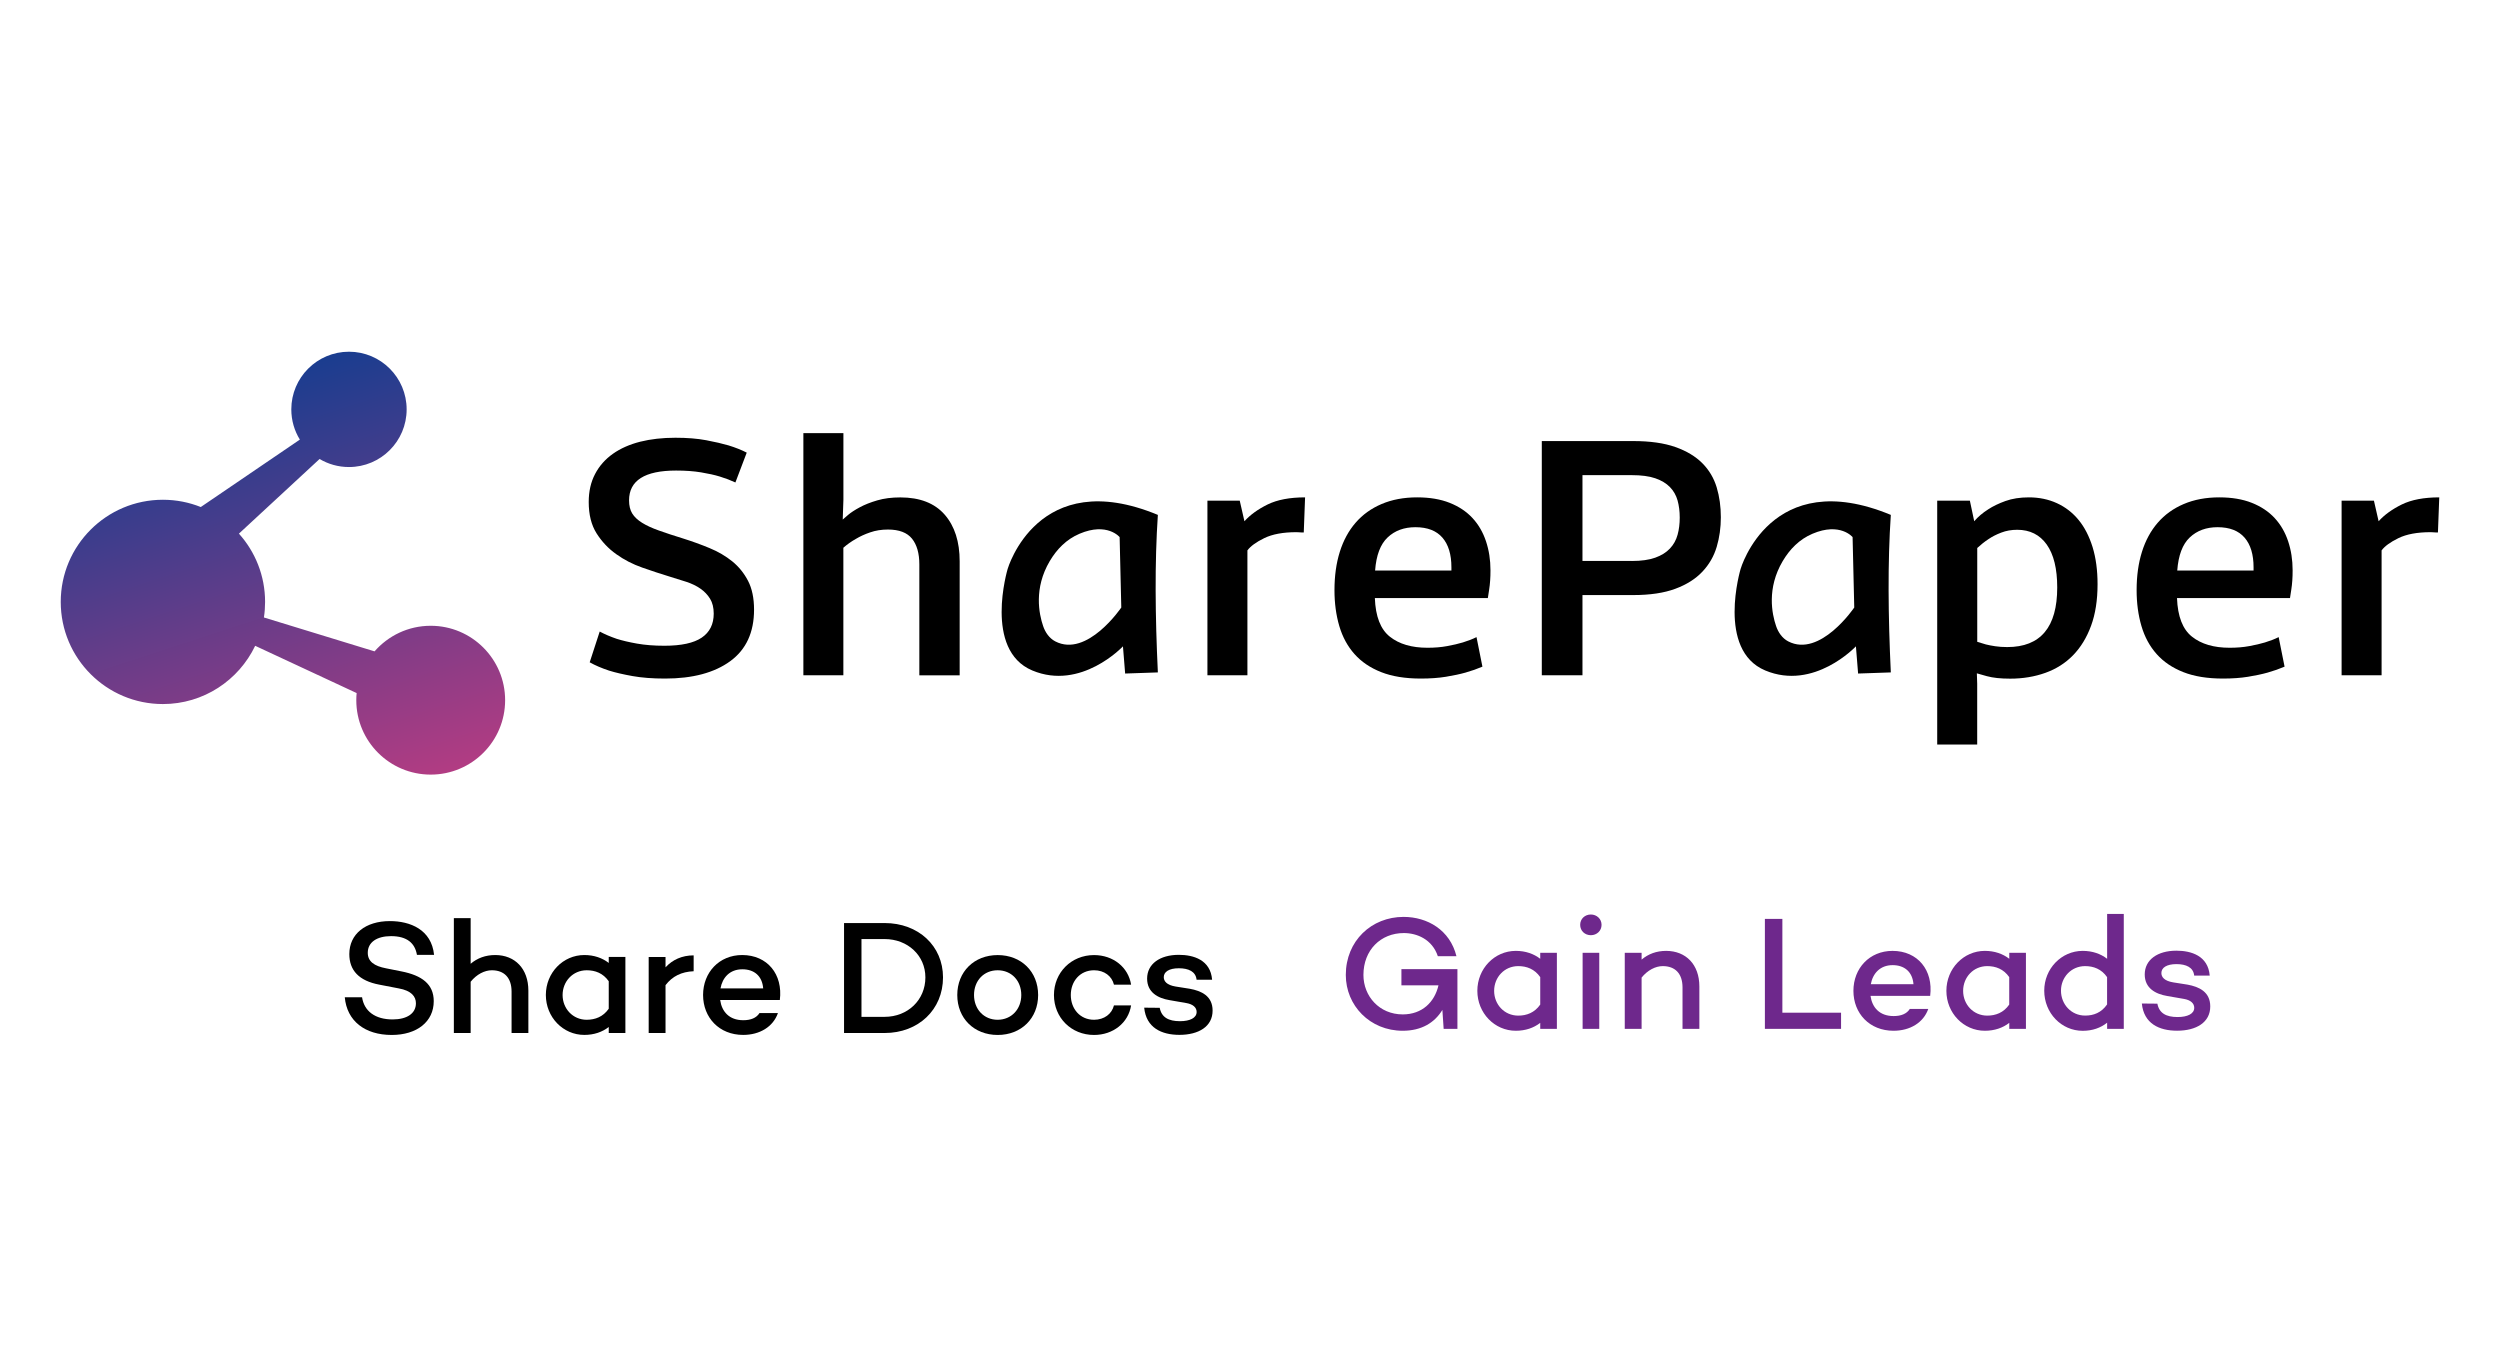
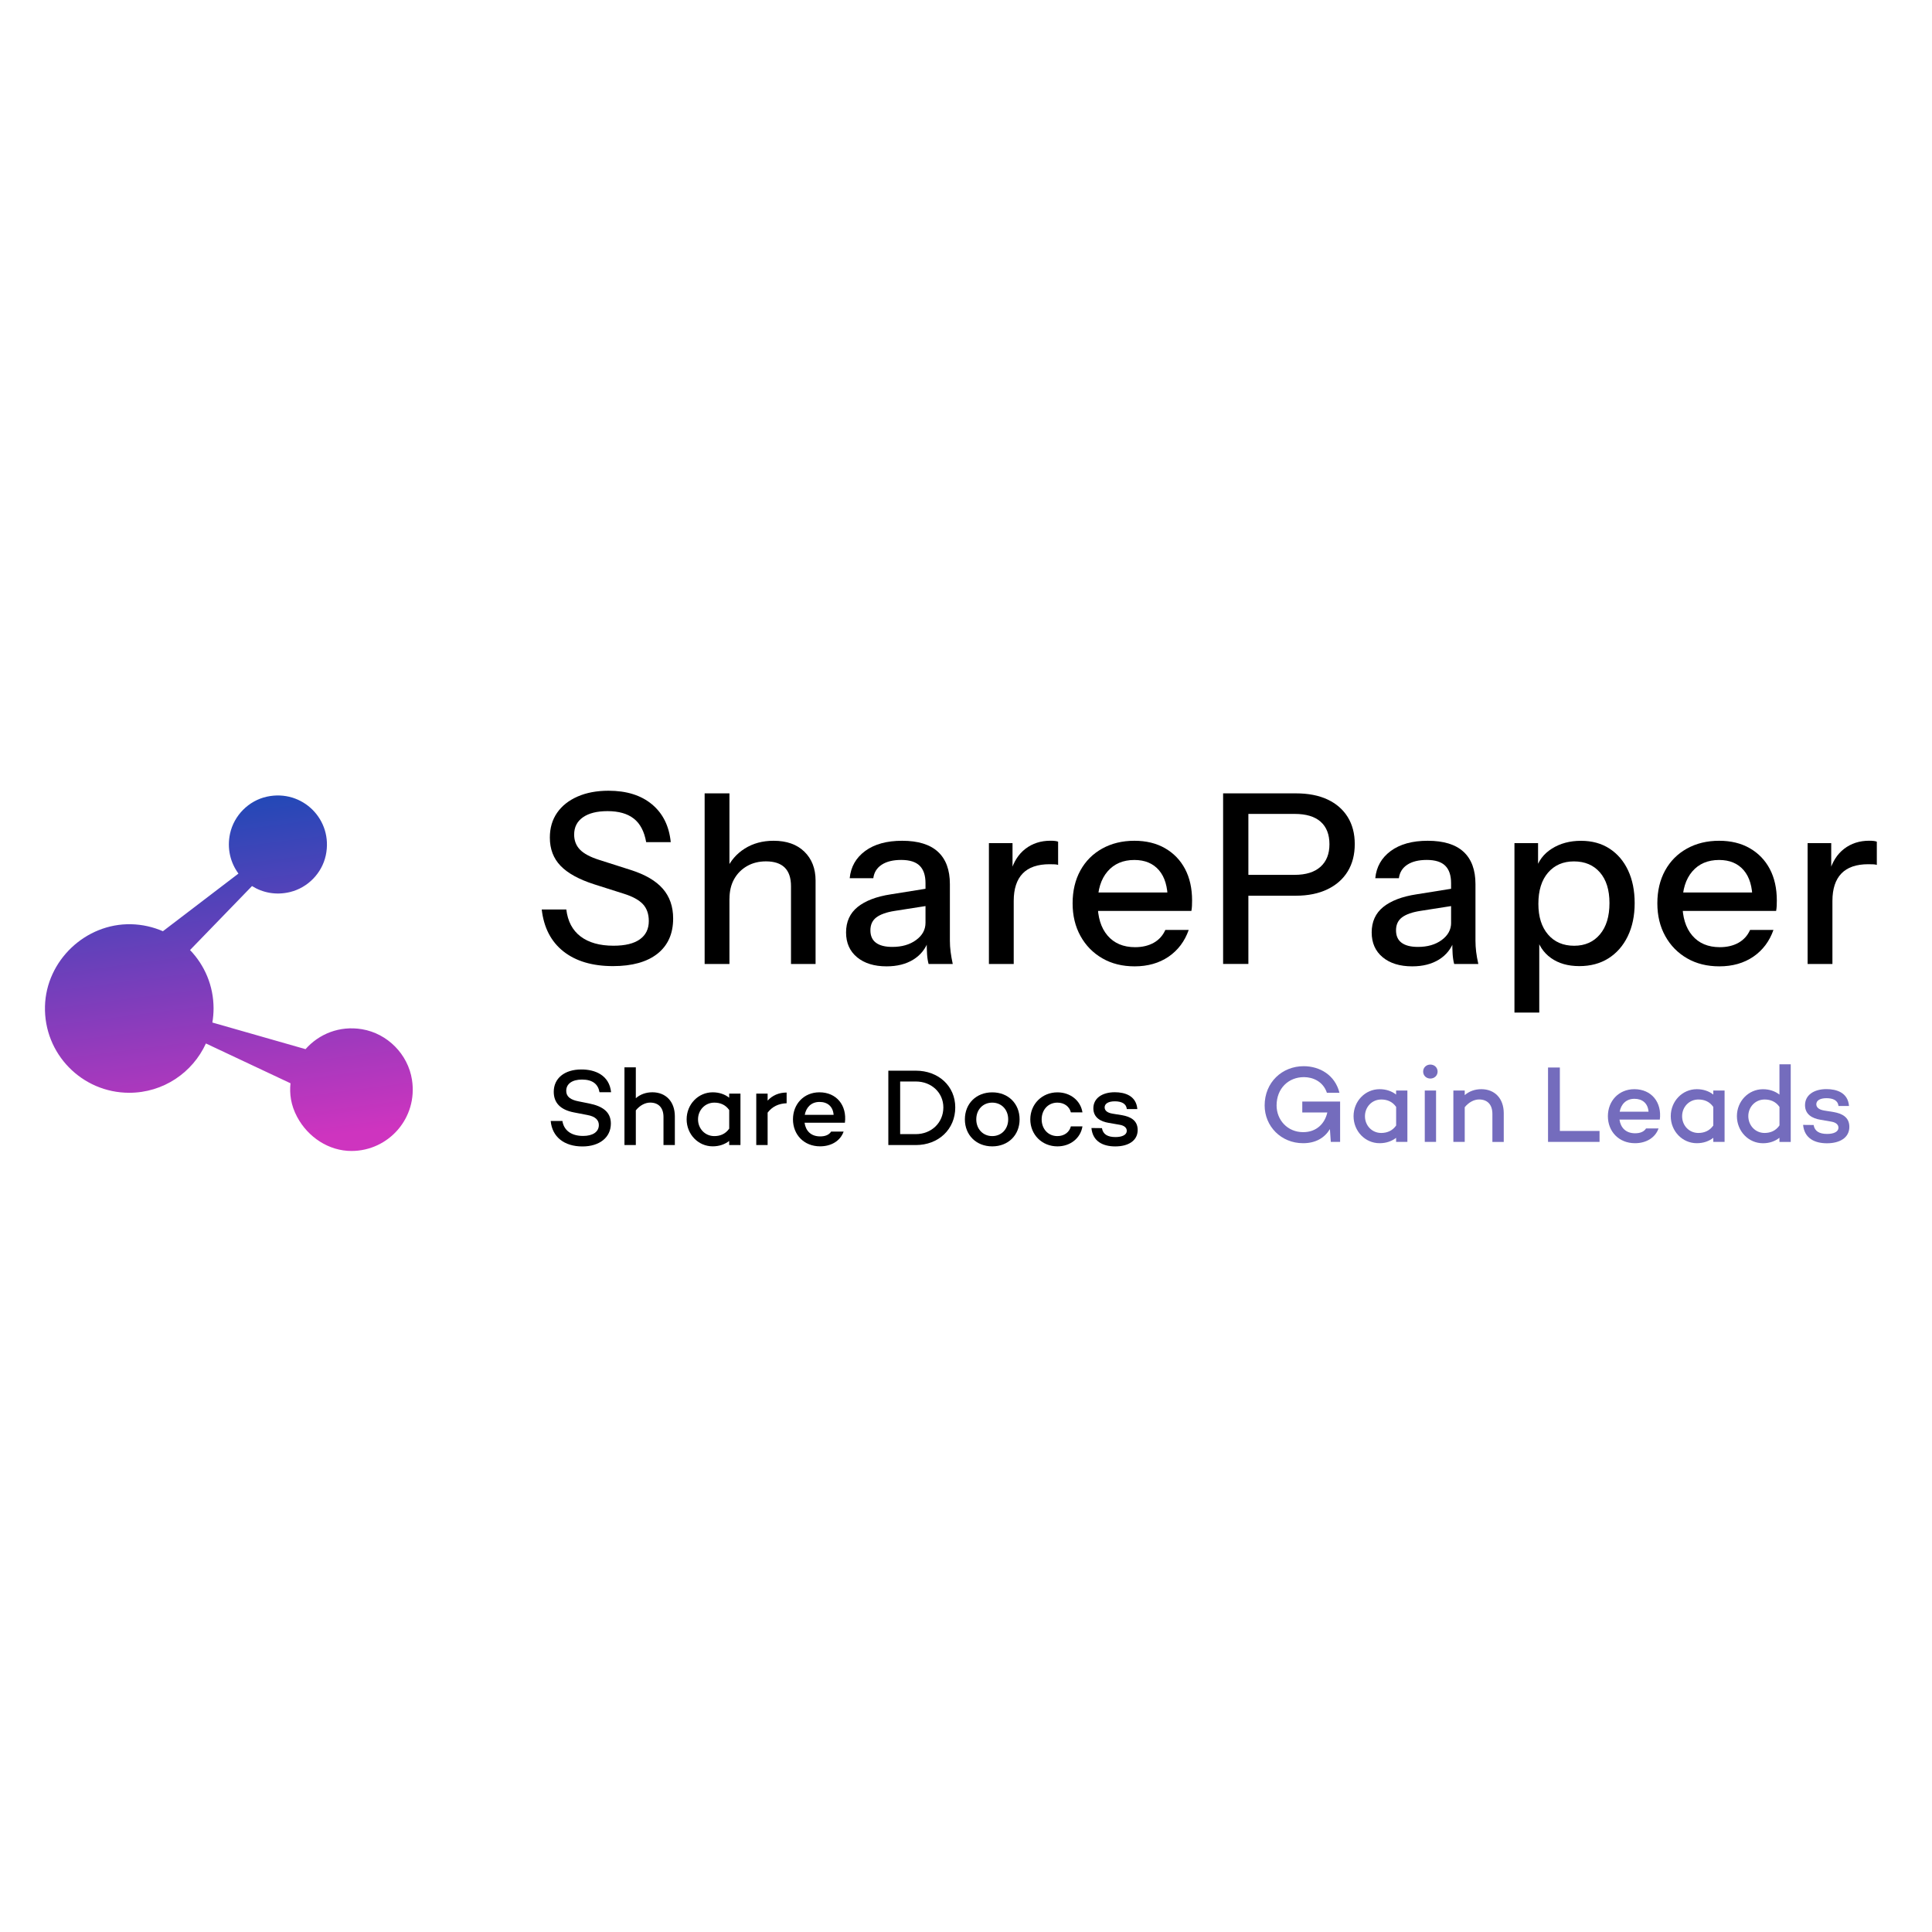
- <svg xmlns="http://www.w3.org/2000/svg" version="1.1" x="0px" y="0px" viewBox="0 0 512 279" enable-background="new 0 0 512 279" xml:space="preserve">
-   <g id="Icon">
- </g>
-   <g id="SDGL">
- </g>
-   <g id="S">
- </g>
-   <g id="H">
- </g>
-   <g id="A">
- </g>
-   <g id="R">
- </g>
-   <g id="E">
- </g>
-   <g id="P">
- </g>
-   <g id="A_00000005986475214652617210000000147950799811505572_">
- </g>
-   <g id="P_00000134955521215693843360000017930063167645476025_">
- </g>
-   <g id="E_00000160186876034503313360000009737147022647365265_">
- </g>
-   <g id="R_00000116217078566497795900000016427461785025946794_">
+ <svg xmlns="http://www.w3.org/2000/svg" version="1.1" id="Layer_1" x="0px" y="0px" viewBox="0 0 500 500" enable-background="new 0 0 500 500" xml:space="preserve">
+   <g>
+     <g display="none">
+       <text transform="matrix(1 0 0 1 140.9926 296.3367)" display="inline" font-family="'Campton-Medium'" font-size="28.306px">Share Docs </text>
+       <g display="inline">
+         <text transform="matrix(1 0 0 1 325.6234 295.5222)" fill="#746CBD" font-family="'Campton-Medium'" font-size="28.306px">Gain Leads </text>
+       </g>
+       <text transform="matrix(1.0062 0 0 1 137.9887 249.4783)" display="inline" font-family="'InstrumentSans-Medium'" font-size="61.337px" letter-spacing="0.99">SharePaper</text>
+     </g>
    <g>
-       <linearGradient id="SVGID_1_" gradientUnits="userSpaceOnUse" x1="69.788" y1="169.965" x2="40.978" y2="81.949">
-         <stop offset="0" style="stop-color:#B93C82" />
-         <stop offset="1" style="stop-color:#1B3D8F" />
-       </linearGradient>
-       <path fill="url(#SVGID_1_)" d="M88.21,128.16c-4.59,0-8.7,2.03-11.5,5.24l-22.66-6.94c0.16-1.04,0.24-2.11,0.24-3.19    c0-5.38-2.03-10.28-5.36-13.98L65.45,94c1.76,1.05,3.82,1.65,6.02,1.65c6.52,0,11.81-5.29,11.81-11.81s-5.29-11.81-11.81-11.81    s-11.81,5.29-11.81,11.81c0,2.27,0.64,4.39,1.75,6.19l-20.29,13.81c-2.4-0.96-5.02-1.49-7.76-1.49    c-11.56,0-20.92,9.37-20.92,20.92c0,11.56,9.37,20.92,20.92,20.92c8.34,0,15.53-4.88,18.9-11.93l20.78,9.68    c-0.05,0.48-0.07,0.97-0.07,1.46c0,8.42,6.82,15.24,15.24,15.24s15.24-6.82,15.24-15.24C103.45,134.99,96.63,128.16,88.21,128.16z    " />
      <g>
-         <path d="M88.9,195.56h-3.51c-0.4-2.39-2.02-3.84-5.3-3.84c-2.88,0-4.77,1.23-4.77,3.41c0,1.79,1.33,2.72,3.74,3.18l3.15,0.63     c4.21,0.83,6.62,2.62,6.62,6.1c0,4.21-3.45,6.92-8.61,6.92c-5.5,0-9.18-2.88-9.61-7.72h3.54c0.43,2.85,2.68,4.54,6.26,4.54     c2.95,0,4.77-1.23,4.77-3.31c0-1.36-0.89-2.58-3.54-3.05l-3.94-0.76c-4.21-0.79-6.16-2.95-6.16-6.26c0-4.11,3.31-6.76,8.31-6.76     C83.99,188.64,88.37,190.36,88.9,195.56z" />
-         <path d="M108.21,202.88v8.68h-3.44v-8.48c0-2.85-1.52-4.37-4.04-4.37c-1.49,0-3.11,0.83-4.34,2.35v10.5h-3.44v-23.52h3.44v9.34     c1.36-1.16,3.05-1.79,5.04-1.79C105.46,195.6,108.21,198.38,108.21,202.88z" />
-         <path d="M128.08,195.99v15.57h-3.41v-1.23c-1.33,1.03-3.01,1.62-5,1.62c-4.37,0-7.88-3.64-7.88-8.18c0-4.54,3.51-8.18,7.88-8.18     c1.99,0,3.68,0.6,5,1.62v-1.23H128.08z M124.67,206.59v-5.63c-1.16-1.66-2.78-2.25-4.51-2.25c-2.85,0-4.94,2.29-4.94,5.07     s2.09,5.07,4.94,5.07C121.89,208.84,123.51,208.25,124.67,206.59z" />
-         <path d="M142.06,195.66v3.25c-2.48,0.1-4.37,1.03-5.76,2.85v9.8h-3.45v-15.57h3.45v2.12     C137.72,196.56,139.67,195.66,142.06,195.66z" />
-         <path d="M159.71,204.8h-12.22c0.33,2.35,1.82,4.14,4.74,4.14c1.52,0,2.68-0.46,3.31-1.46h3.78c-0.99,2.82-3.74,4.47-7.12,4.47     c-4.9,0-8.21-3.54-8.21-8.18c0-4.6,3.28-8.18,8.02-8.18C157.16,195.6,160.37,199.54,159.71,204.8z M147.56,202.42h8.74     c-0.2-2.55-1.85-3.91-4.27-3.91C149.44,198.51,147.95,200.23,147.56,202.42z" />
-         <path d="M193.13,200.17c0,6.59-5.03,11.39-11.96,11.39h-8.31v-22.52h8.31C188.1,189.04,193.13,193.74,193.13,200.17z      M189.52,200.17c0-4.47-3.61-7.85-8.35-7.85h-4.74v15.93h4.74C185.91,208.25,189.52,204.8,189.52,200.17z" />
-         <path d="M212.61,203.78c0,4.77-3.45,8.18-8.28,8.18c-4.84,0-8.28-3.41-8.28-8.18s3.45-8.18,8.28-8.18     C209.16,195.6,212.61,199.01,212.61,203.78z M209.16,203.78c0-2.95-2.02-5.07-4.84-5.07c-2.82,0-4.84,2.12-4.84,5.07     c0,2.91,2.02,5.07,4.84,5.07C207.14,208.84,209.16,206.69,209.16,203.78z" />
-         <path d="M228.14,205.9h3.51c-0.56,3.58-3.68,6.06-7.59,6.06c-4.67,0-8.21-3.54-8.21-8.18c0-4.6,3.54-8.18,8.21-8.18     c3.91,0,7.02,2.48,7.59,6.06h-3.51c-0.43-1.76-1.99-2.95-4.07-2.95c-2.88,0-4.77,2.25-4.77,5.07s1.89,5.07,4.77,5.07     C226.16,208.84,227.71,207.65,228.14,205.9z" />
-         <path d="M241.66,209.14c2.02,0,3.41-0.66,3.41-1.89c0-0.93-0.76-1.59-2.09-1.82l-3.45-0.6c-2.39-0.4-4.6-1.59-4.6-4.41     c0-3.01,2.62-4.87,6.49-4.87c3.01,0,6.49,1.03,6.82,5.1h-3.18c-0.17-1.69-1.66-2.35-3.64-2.35c-1.99,0-3.08,0.73-3.08,1.82     c0,0.83,0.6,1.62,2.42,1.92l2.91,0.46c2.35,0.43,4.67,1.46,4.67,4.47c0,3.28-2.88,4.97-6.79,4.97c-3.68,0-6.82-1.46-7.22-5.57     l3.18,0.03C237.88,208.35,239.31,209.14,241.66,209.14z" />
+         <path d="M158.15,282.67h-3c-0.34-2.04-1.73-3.28-4.53-3.28c-2.46,0-4.08,1.05-4.08,2.92c0,1.53,1.13,2.32,3.2,2.72l2.69,0.54     c3.59,0.71,5.66,2.24,5.66,5.21c0,3.59-2.94,5.92-7.36,5.92c-4.7,0-7.84-2.46-8.21-6.6h3.03c0.37,2.43,2.29,3.88,5.35,3.88     c2.52,0,4.08-1.05,4.08-2.83c0-1.16-0.76-2.21-3.03-2.6l-3.37-0.65c-3.59-0.68-5.27-2.52-5.27-5.35c0-3.51,2.83-5.77,7.1-5.77     C153.96,276.75,157.69,278.22,158.15,282.67z" />
+         <path d="M174.65,288.92v7.42h-2.94v-7.25c0-2.43-1.3-3.74-3.45-3.74c-1.27,0-2.66,0.71-3.71,2.01v8.97h-2.94v-20.1h2.94v7.98     c1.16-0.99,2.6-1.53,4.3-1.53C172.3,282.69,174.65,285.07,174.65,288.92z" />
+         <path d="M191.63,283.03v13.3h-2.92v-1.05c-1.13,0.88-2.58,1.39-4.27,1.39c-3.74,0-6.74-3.11-6.74-6.99s3-6.99,6.74-6.99     c1.7,0,3.14,0.51,4.27,1.39v-1.05H191.63z M188.72,292.09v-4.81c-0.99-1.42-2.38-1.92-3.85-1.92c-2.43,0-4.22,1.95-4.22,4.33     c0,2.38,1.78,4.33,4.22,4.33C186.34,294.02,187.72,293.51,188.72,292.09z" />
+         <path d="M203.58,282.75v2.77c-2.12,0.08-3.74,0.88-4.92,2.43v8.38h-2.94v-13.3h2.94v1.81     C199.87,283.51,201.54,282.75,203.58,282.75z" />
+         <path d="M218.66,290.56h-10.44c0.28,2.01,1.56,3.54,4.05,3.54c1.3,0,2.29-0.4,2.83-1.25h3.23c-0.85,2.41-3.2,3.82-6.09,3.82     c-4.19,0-7.02-3.03-7.02-6.99c0-3.93,2.8-6.99,6.85-6.99C216.48,282.69,219.23,286.06,218.66,290.56z M208.27,288.52h7.47     c-0.17-2.18-1.58-3.34-3.65-3.34C209.89,285.18,208.61,286.66,208.27,288.52z" />
+         <path d="M247.22,286.6c0,5.63-4.3,9.74-10.22,9.74h-7.1v-19.25h7.1C242.92,277.09,247.22,281.11,247.22,286.6z M244.14,286.6     c0-3.82-3.08-6.71-7.13-6.71h-4.05v13.62H237C241.05,293.51,244.14,290.56,244.14,286.6z" />
+         <path d="M263.87,289.69c0,4.08-2.94,6.99-7.08,6.99c-4.13,0-7.08-2.92-7.08-6.99c0-4.08,2.94-6.99,7.08-6.99     C260.92,282.69,263.87,285.61,263.87,289.69z M260.92,289.69c0-2.52-1.73-4.33-4.13-4.33c-2.41,0-4.13,1.81-4.13,4.33     c0,2.49,1.73,4.33,4.13,4.33C259.2,294.02,260.92,292.18,260.92,289.69z" />
+         <path d="M277.14,291.5h3c-0.48,3.06-3.14,5.18-6.48,5.18c-3.99,0-7.02-3.03-7.02-6.99c0-3.93,3.03-6.99,7.02-6.99     c3.34,0,6,2.12,6.48,5.18h-3c-0.37-1.5-1.7-2.52-3.48-2.52c-2.46,0-4.08,1.92-4.08,4.33c0,2.41,1.61,4.33,4.08,4.33     C275.44,294.02,276.77,293,277.14,291.5z" />
+         <path d="M288.69,294.27c1.73,0,2.92-0.57,2.92-1.61c0-0.79-0.65-1.36-1.78-1.56l-2.94-0.51c-2.04-0.34-3.93-1.36-3.93-3.76     c0-2.58,2.24-4.16,5.55-4.16c2.58,0,5.55,0.88,5.83,4.36h-2.72c-0.14-1.44-1.42-2.01-3.11-2.01s-2.63,0.62-2.63,1.56     c0,0.71,0.51,1.39,2.07,1.64l2.49,0.4c2.01,0.37,3.99,1.25,3.99,3.82c0,2.8-2.46,4.25-5.8,4.25c-3.14,0-5.83-1.25-6.17-4.76     l2.72,0.03C285.46,293.59,286.68,294.27,288.69,294.27z" />
      </g>
      <g>
        <g>
-           <path fill="#6E288C" d="M298.48,198.49v12.22h-2.82l-0.26-3.88c-1.59,2.62-4.27,4.27-8.12,4.27c-6.72,0-11.66-5.17-11.66-11.43      c0-6.99,5.27-11.89,11.83-11.89c4.87,0,9.51,2.68,10.83,8.05h-3.81c-1.16-3.48-4.31-4.74-6.96-4.74c-4.74,0-8.28,3.48-8.28,8.58      c0,4.34,3.25,8.08,8.05,8.08c3.98,0,6.53-2.52,7.32-5.96h-7.59v-3.31H298.48z" />
-           <path fill="#6E288C" d="M318.85,195.14v15.57h-3.41v-1.23c-1.33,1.03-3.01,1.62-5,1.62c-4.37,0-7.88-3.64-7.88-8.18      c0-4.54,3.51-8.18,7.88-8.18c1.99,0,3.68,0.6,5,1.62v-1.23H318.85z M315.44,205.74v-5.63c-1.16-1.66-2.78-2.25-4.5-2.25      c-2.85,0-4.94,2.29-4.94,5.07s2.09,5.07,4.94,5.07C312.66,208,314.28,207.4,315.44,205.74z" />
-           <path fill="#6E288C" d="M323.62,189.41c0-1.23,0.96-2.12,2.19-2.12c1.19,0,2.19,0.89,2.19,2.12c0,1.23-0.99,2.12-2.19,2.12      C324.58,191.53,323.62,190.64,323.62,189.41z M327.53,195.14v15.57h-3.41v-15.57H327.53z" />
-           <path fill="#6E288C" d="M348.03,202.03v8.68h-3.45v-8.48c0-2.85-1.52-4.37-4.04-4.37c-1.49,0-3.11,0.83-4.34,2.35v10.5h-3.45      v-15.57h3.45v1.39c1.36-1.16,3.05-1.79,5.03-1.79C345.28,194.75,348.03,197.53,348.03,202.03z" />
-           <path fill="#6E288C" d="M377.05,207.4v3.31h-15.6v-22.52h3.58v19.21H377.05z" />
-           <path fill="#6E288C" d="M395.3,203.95h-12.22c0.33,2.35,1.82,4.14,4.74,4.14c1.52,0,2.68-0.46,3.31-1.46h3.78      c-0.99,2.82-3.74,4.47-7.12,4.47c-4.9,0-8.21-3.54-8.21-8.18c0-4.6,3.28-8.18,8.02-8.18      C392.75,194.75,395.96,198.69,395.3,203.95z M383.14,201.57h8.74c-0.2-2.55-1.86-3.91-4.27-3.91      C385.03,197.66,383.54,199.38,383.14,201.57z" />
-           <path fill="#6E288C" d="M414.91,195.14v15.57h-3.41v-1.23c-1.33,1.03-3.01,1.62-5,1.62c-4.37,0-7.88-3.64-7.88-8.18      c0-4.54,3.51-8.18,7.88-8.18c1.99,0,3.68,0.6,5,1.62v-1.23H414.91z M411.49,205.74v-5.63c-1.16-1.66-2.78-2.25-4.5-2.25      c-2.85,0-4.94,2.29-4.94,5.07s2.09,5.07,4.94,5.07C408.71,208,410.34,207.4,411.49,205.74z" />
-           <path fill="#6E288C" d="M434.95,187.19v23.52h-3.41v-1.26c-1.33,1.06-3.01,1.66-5,1.66c-4.37,0-7.88-3.64-7.88-8.22      c0-4.5,3.51-8.15,7.88-8.15c1.99,0,3.68,0.6,5,1.62v-9.18H434.95z M431.53,205.71v-5.6c-1.16-1.66-2.78-2.25-4.5-2.25      c-2.85,0-4.94,2.29-4.94,5.03c0,2.78,2.09,5.1,4.94,5.1C428.75,208,430.37,207.4,431.53,205.71z" />
-           <path fill="#6E288C" d="M445.97,208.29c2.02,0,3.41-0.66,3.41-1.89c0-0.93-0.76-1.59-2.09-1.82l-3.45-0.6      c-2.38-0.4-4.6-1.59-4.6-4.41c0-3.01,2.62-4.87,6.49-4.87c3.01,0,6.49,1.03,6.82,5.1h-3.18c-0.17-1.69-1.66-2.35-3.64-2.35      c-1.99,0-3.08,0.73-3.08,1.82c0,0.83,0.6,1.62,2.42,1.92l2.92,0.46c2.35,0.43,4.67,1.46,4.67,4.47c0,3.28-2.88,4.97-6.79,4.97      c-3.68,0-6.82-1.46-7.22-5.57l3.18,0.03C442.2,207.5,443.62,208.29,445.97,208.29z" />
+           <path fill="#746CBD" d="M346.82,285.08v10.44h-2.41l-0.23-3.31c-1.36,2.24-3.65,3.65-6.93,3.65c-5.75,0-9.96-4.42-9.96-9.77      c0-5.97,4.5-10.16,10.1-10.16c4.16,0,8.12,2.29,9.26,6.88h-3.25c-0.99-2.97-3.68-4.05-5.94-4.05c-4.05,0-7.08,2.97-7.08,7.33      c0,3.71,2.77,6.91,6.88,6.91c3.4,0,5.58-2.15,6.25-5.09h-6.48v-2.83H346.82z" />
+           <path fill="#746CBD" d="M364.23,282.22v13.3h-2.92v-1.05c-1.13,0.88-2.58,1.39-4.27,1.39c-3.74,0-6.74-3.11-6.74-6.99      s3-6.99,6.74-6.99c1.7,0,3.14,0.51,4.27,1.39v-1.05H364.23z M361.32,291.28v-4.81c-0.99-1.42-2.38-1.92-3.85-1.92      c-2.43,0-4.22,1.95-4.22,4.33c0,2.38,1.78,4.33,4.22,4.33C358.94,293.2,360.33,292.69,361.32,291.28z" />
+           <path fill="#746CBD" d="M368.31,277.32c0-1.05,0.82-1.81,1.87-1.81c1.02,0,1.87,0.76,1.87,1.81s-0.85,1.81-1.87,1.81      C369.13,279.13,368.31,278.37,368.31,277.32z M371.65,282.22v13.3h-2.92v-13.3H371.65z" />
+           <path fill="#746CBD" d="M389.17,288.11v7.42h-2.94v-7.25c0-2.43-1.3-3.74-3.45-3.74c-1.27,0-2.66,0.71-3.71,2.01v8.97h-2.94      v-13.3h2.94v1.19c1.16-0.99,2.6-1.53,4.3-1.53C386.82,281.88,389.17,284.26,389.17,288.11z" />
+           <path fill="#746CBD" d="M413.96,292.69v2.83h-13.33v-19.25h3.06v16.42H413.96z" />
+           <path fill="#746CBD" d="M429.56,289.75h-10.44c0.28,2.01,1.56,3.54,4.05,3.54c1.3,0,2.29-0.4,2.83-1.25h3.23      c-0.85,2.41-3.2,3.82-6.09,3.82c-4.19,0-7.02-3.03-7.02-6.99c0-3.93,2.8-6.99,6.85-6.99      C427.38,281.88,430.13,285.25,429.56,289.75z M419.17,287.71h7.47c-0.17-2.18-1.58-3.34-3.65-3.34      C420.79,284.37,419.51,285.84,419.17,287.71z" />
+           <path fill="#746CBD" d="M446.32,282.22v13.3h-2.92v-1.05c-1.13,0.88-2.58,1.39-4.27,1.39c-3.74,0-6.74-3.11-6.74-6.99      s3-6.99,6.74-6.99c1.7,0,3.14,0.51,4.27,1.39v-1.05H446.32z M443.4,291.28v-4.81c-0.99-1.42-2.38-1.92-3.85-1.92      c-2.43,0-4.22,1.95-4.22,4.33c0,2.38,1.78,4.33,4.22,4.33C441.02,293.2,442.41,292.69,443.4,291.28z" />
+           <path fill="#746CBD" d="M463.44,275.43v20.1h-2.92v-1.08c-1.13,0.91-2.58,1.42-4.27,1.42c-3.74,0-6.74-3.11-6.74-7.02      c0-3.85,3-6.96,6.74-6.96c1.7,0,3.14,0.51,4.27,1.39v-7.84H463.44z M460.53,291.25v-4.78c-0.99-1.42-2.38-1.92-3.85-1.92      c-2.43,0-4.22,1.95-4.22,4.3c0,2.38,1.78,4.36,4.22,4.36C458.15,293.2,459.54,292.69,460.53,291.25z" />
+           <path fill="#746CBD" d="M472.87,293.46c1.73,0,2.92-0.57,2.92-1.61c0-0.79-0.65-1.36-1.78-1.56l-2.94-0.51      c-2.04-0.34-3.93-1.36-3.93-3.76c0-2.58,2.24-4.16,5.55-4.16c2.58,0,5.55,0.88,5.83,4.36h-2.72c-0.14-1.44-1.42-2.01-3.11-2.01      s-2.63,0.62-2.63,1.56c0,0.71,0.51,1.39,2.07,1.64l2.49,0.4c2.01,0.37,3.99,1.25,3.99,3.82c0,2.8-2.46,4.25-5.8,4.25      c-3.14,0-5.83-1.25-6.17-4.76l2.72,0.03C469.64,292.78,470.86,293.46,472.87,293.46z" />
        </g>
      </g>
-       <path d="M122.82,129.34c1,0.54,2.16,1.04,3.48,1.49c1.14,0.36,2.53,0.69,4.16,0.98c1.64,0.29,3.5,0.44,5.6,0.44    c3.46,0,6.01-0.55,7.65-1.66c1.64-1.11,2.46-2.75,2.46-4.92c0-1.22-0.25-2.24-0.75-3.05c-0.5-0.81-1.16-1.5-1.98-2.07    c-0.82-0.57-1.78-1.03-2.87-1.39c-1.09-0.36-2.25-0.72-3.48-1.09c-1.77-0.54-3.63-1.15-5.56-1.83c-1.94-0.68-3.71-1.59-5.33-2.75    c-1.62-1.15-2.96-2.58-4.03-4.27c-1.07-1.7-1.6-3.83-1.6-6.41c0-2.17,0.43-4.08,1.3-5.73c0.86-1.65,2.08-3.03,3.65-4.14    c1.57-1.11,3.44-1.93,5.6-2.48c2.16-0.54,4.56-0.81,7.2-0.81c2.41,0,4.52,0.17,6.32,0.51c1.8,0.34,3.31,0.69,4.54,1.05    c1.46,0.45,2.71,0.95,3.75,1.49l-2.32,6.11c-0.96-0.45-2.03-0.86-3.21-1.22c-1.05-0.32-2.32-0.6-3.82-0.85    c-1.5-0.25-3.21-0.37-5.12-0.37c-6.42,0-9.63,2.04-9.63,6.11c0,1.09,0.22,1.98,0.65,2.68c0.43,0.7,1.1,1.33,2.01,1.9    c0.91,0.57,2.06,1.1,3.45,1.59c1.39,0.5,3.04,1.04,4.95,1.63c1.87,0.59,3.68,1.24,5.43,1.97c1.75,0.72,3.3,1.63,4.64,2.71    c1.34,1.09,2.42,2.42,3.24,4c0.82,1.58,1.23,3.55,1.23,5.9c0,4.66-1.63,8.18-4.88,10.55c-3.25,2.37-7.7,3.56-13.35,3.56    c-2.55,0-4.77-0.17-6.66-0.51c-1.89-0.34-3.49-0.71-4.81-1.12c-1.5-0.5-2.82-1.06-3.96-1.7L122.82,129.34z" />
-       <path d="M172.73,88.7v13.64l-0.14,4.07c0.14-0.14,0.5-0.45,1.09-0.95c0.59-0.5,1.39-1.02,2.39-1.56c1-0.54,2.2-1.02,3.58-1.42    c1.39-0.41,2.97-0.61,4.74-0.61c4,0,7.03,1.18,9.08,3.53c2.05,2.35,3.07,5.54,3.07,9.57v23.34h-8.26v-22.73    c0-2.26-0.5-4.01-1.5-5.26c-1-1.24-2.64-1.87-4.92-1.87c-1.32,0-2.54,0.19-3.65,0.58c-1.12,0.38-2.08,0.83-2.9,1.32    c-0.96,0.54-1.82,1.15-2.59,1.83v26.12h-8.19V88.7H172.73z" />
-       <path d="M206.36,116.54c0,0-4.95,16.57,5.05,20.77s18.57-4.94,18.57-4.94l0.45,5.57l6.7-0.23c-0.55-11.58-0.66-22.49,0-32.26    C212.49,95.23,206.36,116.54,206.36,116.54z M229.64,124.42c0,0-6.99,10.34-13.53,6.93c-1.22-0.64-2.04-1.84-2.48-3.14    c-0.85-2.48-1.93-7.73,1.36-13.3c1.44-2.43,3.41-4.46,6.1-5.6c5.67-2.41,8.21,0.69,8.21,0.69L229.64,124.42z" />
-       <path d="M253.9,102.54l0.96,4.21c1.18-1.31,2.76-2.45,4.74-3.43c1.98-0.97,4.54-1.46,7.68-1.46l-0.27,7.19h-0.41    c-0.14,0-0.3-0.01-0.48-0.03c-0.18-0.02-0.39-0.03-0.61-0.03c-2.73,0-4.93,0.41-6.59,1.22c-1.66,0.81-2.81,1.65-3.45,2.51v25.58    h-8.19v-35.76H253.9z" />
-       <path d="M303.6,136.53c-1.05,0.45-2.21,0.86-3.48,1.22c-1.14,0.32-2.47,0.6-3.99,0.85c-1.53,0.25-3.24,0.37-5.15,0.37    c-3.19,0-5.89-0.44-8.12-1.32c-2.23-0.88-4.05-2.11-5.46-3.7c-1.41-1.58-2.45-3.49-3.11-5.73c-0.66-2.24-0.99-4.69-0.99-7.36    c0-2.89,0.36-5.51,1.09-7.84c0.73-2.33,1.81-4.32,3.24-5.97c1.43-1.65,3.21-2.93,5.33-3.83c2.12-0.9,4.54-1.36,7.27-1.36    c2.55,0,4.77,0.37,6.66,1.12c1.89,0.75,3.45,1.79,4.68,3.12c1.23,1.33,2.15,2.92,2.76,4.75c0.61,1.83,0.92,3.81,0.92,5.94    c0,0.77-0.02,1.48-0.07,2.14c-0.05,0.66-0.11,1.26-0.2,1.8c-0.09,0.63-0.18,1.22-0.27,1.76h-23.14c0.14,3.76,1.16,6.39,3.07,7.9    c1.91,1.52,4.48,2.27,7.71,2.27c1.46,0,2.8-0.11,4.03-0.34c1.23-0.23,2.3-0.47,3.21-0.75c1.05-0.32,1.98-0.68,2.8-1.09    L303.6,136.53z M297.25,116.18c0-2.62-0.61-4.65-1.84-6.07c-1.23-1.42-3.07-2.14-5.53-2.14c-2.32,0-4.22,0.7-5.7,2.1    c-1.48,1.4-2.33,3.66-2.56,6.78h15.63V116.18z" />
-       <path d="M315.76,138.29V90.33h18.71c3.46,0,6.34,0.41,8.64,1.22c2.3,0.81,4.14,1.92,5.53,3.32c1.39,1.4,2.37,3.05,2.94,4.95    c0.57,1.9,0.85,3.94,0.85,6.11c0,2.13-0.28,4.15-0.85,6.07c-0.57,1.92-1.55,3.62-2.94,5.09c-1.39,1.47-3.23,2.64-5.53,3.49    c-2.3,0.86-5.18,1.29-8.64,1.29h-10.38v16.42H315.76z M334.19,114.89c1.96,0,3.56-0.23,4.81-0.68c1.25-0.45,2.25-1.07,3-1.87    c0.75-0.79,1.27-1.73,1.57-2.82c0.3-1.09,0.44-2.26,0.44-3.53c0-1.27-0.15-2.43-0.44-3.49c-0.3-1.06-0.82-1.98-1.57-2.75    c-0.75-0.77-1.75-1.37-3-1.8c-1.25-0.43-2.86-0.64-4.81-0.64h-10.1v17.57H334.19z" />
-       <path d="M356.47,116.54c0,0-4.95,16.57,5.05,20.77s18.57-4.94,18.57-4.94l0.45,5.57l6.7-0.23c-0.55-11.58-0.66-22.49,0-32.26    C362.6,95.23,356.47,116.54,356.47,116.54z M379.75,124.42c0,0-6.99,10.34-13.53,6.93c-1.22-0.64-2.04-1.84-2.48-3.14    c-0.85-2.48-1.93-7.73,1.36-13.3c1.44-2.43,3.41-4.46,6.1-5.6c5.67-2.41,8.21,0.69,8.21,0.69L379.75,124.42z" />
-       <path d="M403.43,102.54l0.89,4.21c0.77-0.9,1.73-1.72,2.87-2.44c0.96-0.63,2.13-1.2,3.52-1.7c1.39-0.5,2.99-0.75,4.81-0.75    c2.09,0,4,0.4,5.73,1.19c1.73,0.79,3.21,1.93,4.44,3.43c1.23,1.49,2.18,3.35,2.87,5.56c0.68,2.22,1.02,4.75,1.02,7.6    c0,3.26-0.44,6.1-1.33,8.52c-0.89,2.42-2.12,4.43-3.69,6.04c-1.57,1.61-3.46,2.81-5.67,3.6c-2.21,0.79-4.61,1.19-7.2,1.19    c-1.96,0-3.55-0.17-4.78-0.51c-1.23-0.34-1.91-0.53-2.05-0.58l0.07,2.1v12.48h-8.19v-49.94H403.43z M404.93,131.44    c0.55,0.18,1.14,0.36,1.78,0.54c0.55,0.14,1.18,0.26,1.91,0.37c0.73,0.11,1.55,0.17,2.46,0.17c6.83,0,10.24-4.07,10.24-12.21    c0-3.84-0.72-6.77-2.15-8.79c-1.43-2.01-3.45-3.02-6.04-3.02c-1.18,0-2.28,0.19-3.28,0.58c-1,0.38-1.87,0.83-2.59,1.32    c-0.82,0.54-1.59,1.15-2.32,1.83V131.44z" />
-       <path d="M467.88,136.53c-1.05,0.45-2.21,0.86-3.48,1.22c-1.14,0.32-2.47,0.6-3.99,0.85c-1.53,0.25-3.24,0.37-5.15,0.37    c-3.19,0-5.89-0.44-8.12-1.32c-2.23-0.88-4.05-2.11-5.46-3.7c-1.41-1.58-2.45-3.49-3.11-5.73c-0.66-2.24-0.99-4.69-0.99-7.36    c0-2.89,0.36-5.51,1.09-7.84c0.73-2.33,1.81-4.32,3.24-5.97c1.43-1.65,3.21-2.93,5.33-3.83c2.12-0.9,4.54-1.36,7.27-1.36    c2.55,0,4.77,0.37,6.66,1.12c1.89,0.75,3.45,1.79,4.68,3.12c1.23,1.33,2.15,2.92,2.76,4.75c0.61,1.83,0.92,3.81,0.92,5.94    c0,0.77-0.02,1.48-0.07,2.14c-0.05,0.66-0.11,1.26-0.2,1.8c-0.09,0.63-0.18,1.22-0.27,1.76h-23.14c0.14,3.76,1.16,6.39,3.07,7.9    c1.91,1.52,4.48,2.27,7.71,2.27c1.46,0,2.8-0.11,4.03-0.34c1.23-0.23,2.3-0.47,3.21-0.75c1.05-0.32,1.98-0.68,2.8-1.09    L467.88,136.53z M461.53,116.18c0-2.62-0.61-4.65-1.84-6.07c-1.23-1.42-3.07-2.14-5.53-2.14c-2.32,0-4.22,0.7-5.7,2.1    c-1.48,1.4-2.33,3.66-2.56,6.78h15.63V116.18z" />
      <g>
-         <path d="M486.18,102.54l0.96,4.21c1.18-1.31,2.76-2.45,4.74-3.43c1.98-0.97,4.54-1.46,7.68-1.46l-0.27,7.19h-0.41     c-0.14,0-0.3-0.01-0.48-0.03c-0.18-0.02-0.39-0.03-0.61-0.03c-2.73,0-4.93,0.41-6.59,1.22c-1.66,0.81-2.81,1.65-3.45,2.51v25.58     h-8.19v-35.76H486.18z" />
+         <path d="M158.66,250.03c-5.35,0-9.63-1.27-12.84-3.8c-3.21-2.54-5.08-6.15-5.62-10.86h6.36c0.37,3.07,1.6,5.4,3.7,6.99     c2.1,1.59,4.94,2.39,8.52,2.39c3,0,5.28-0.55,6.82-1.66c1.54-1.1,2.31-2.68,2.31-4.72c0-1.84-0.52-3.3-1.54-4.39     c-1.03-1.08-2.65-1.97-4.88-2.67l-7.71-2.45c-3.95-1.27-6.85-2.86-8.7-4.78c-1.85-1.92-2.78-4.35-2.78-7.3     c0-2.49,0.63-4.64,1.88-6.44c1.25-1.8,3.02-3.2,5.31-4.2c2.28-1,4.95-1.5,7.99-1.5c4.69,0,8.44,1.18,11.26,3.53     c2.82,2.35,4.43,5.61,4.85,9.78h-6.36c-0.49-2.78-1.56-4.81-3.21-6.1c-1.65-1.29-3.91-1.93-6.79-1.93     c-2.72,0-4.84,0.53-6.36,1.59c-1.52,1.06-2.28,2.56-2.28,4.48c0,1.55,0.5,2.85,1.51,3.9c1.01,1.04,2.68,1.93,5.03,2.67l8.09,2.58     c3.74,1.19,6.51,2.8,8.3,4.85c1.79,2.04,2.69,4.62,2.69,7.73c0,3.92-1.36,6.96-4.07,9.11     C167.43,248.96,163.6,250.03,158.66,250.03z" />
+         <path d="M182.36,249.48v-44.16h6.42v44.16H182.36z M204.71,249.48v-20.12c0-2.17-0.55-3.78-1.64-4.85     c-1.09-1.06-2.71-1.59-4.84-1.59c-1.85,0-3.49,0.41-4.91,1.23c-1.42,0.82-2.53,1.94-3.33,3.37c-0.8,1.43-1.2,3.13-1.2,5.09     l-0.8-7.48c1.03-2.33,2.61-4.17,4.75-5.52c2.14-1.35,4.63-2.02,7.47-2.02c3.37,0,6.03,0.94,7.96,2.82     c1.93,1.88,2.9,4.38,2.9,7.48v21.59H204.71z" />
+         <path d="M229.45,250.09c-3.21,0-5.76-0.79-7.65-2.36c-1.89-1.57-2.84-3.71-2.84-6.41c0-2.78,1-4.98,2.99-6.59     c2-1.61,4.86-2.71,8.61-3.28l10.37-1.66v4.48l-9.38,1.47c-2.1,0.33-3.67,0.88-4.72,1.66c-1.05,0.78-1.57,1.9-1.57,3.37     c0,1.43,0.48,2.51,1.45,3.22c0.97,0.72,2.38,1.07,4.23,1.07c2.47,0,4.52-0.59,6.14-1.78c1.63-1.19,2.44-2.68,2.44-4.48l0.8,4.54     c-0.74,2.17-2.06,3.83-3.95,5C234.47,249.51,232.17,250.09,229.45,250.09z M240.32,249.48c-0.21-0.78-0.34-1.63-0.4-2.58     c-0.06-0.94-0.09-2.08-0.09-3.43h-0.31v-14.91c0-2-0.5-3.51-1.51-4.51c-1.01-1-2.6-1.5-4.78-1.5c-2.1,0-3.78,0.41-5.03,1.23     c-1.26,0.82-1.99,1.98-2.19,3.5h-6.11c0.29-2.94,1.62-5.29,4.01-7.05c2.39-1.76,5.58-2.64,9.57-2.64c4.11,0,7.2,0.95,9.26,2.85     c2.06,1.9,3.09,4.69,3.09,8.37v14.66c0,0.94,0.06,1.9,0.19,2.88s0.31,2.02,0.55,3.13H240.32z" />
+         <path d="M255.93,249.48V218.2h6.11v7.79h0.31v23.49H255.93z M262.35,233.16l-0.8-7.42c0.74-2.66,2.02-4.68,3.83-6.07     c1.81-1.39,3.97-2.09,6.48-2.09c0.95,0,1.6,0.08,1.98,0.25v6.01c-0.21-0.08-0.49-0.13-0.86-0.15s-0.82-0.03-1.36-0.03     c-3.09,0-5.4,0.8-6.94,2.39S262.35,230.01,262.35,233.16z" />
+         <path d="M293.64,250.09c-3.17,0-5.96-0.69-8.36-2.08c-2.41-1.39-4.29-3.31-5.65-5.77c-1.36-2.45-2.04-5.28-2.04-8.46     c0-3.23,0.67-6.06,2.01-8.5c1.34-2.43,3.22-4.32,5.65-5.67s5.21-2.02,8.33-2.02c3.04,0,5.69,0.64,7.93,1.93     c2.24,1.29,3.97,3.08,5.18,5.37c1.21,2.29,1.82,5.01,1.82,8.16c0,0.49-0.01,0.95-0.03,1.38c-0.02,0.43-0.07,0.87-0.15,1.32     h-26.42v-4.78h21.91l-1.61,1.9c0-3.35-0.76-5.91-2.28-7.67c-1.52-1.76-3.64-2.64-6.36-2.64c-2.92,0-5.24,0.99-6.94,2.97     s-2.56,4.73-2.56,8.25c0,3.56,0.85,6.34,2.56,8.34c1.71,2,4.08,3.01,7.13,3.01c1.85,0,3.46-0.38,4.81-1.13     c1.36-0.76,2.37-1.87,3.02-3.34h6.05c-1.03,2.94-2.77,5.25-5.21,6.93C299.99,249.25,297.05,250.09,293.64,250.09z" />
+         <path d="M316.54,249.48v-44.16h18.82c3.21,0,5.95,0.53,8.21,1.59s4,2.58,5.22,4.54c1.21,1.96,1.82,4.29,1.82,6.99     c0,2.74-0.61,5.1-1.82,7.08c-1.21,1.98-2.96,3.53-5.25,4.63c-2.28,1.1-5.01,1.66-8.18,1.66h-13.83v-5.4h13.52     c2.92,0,5.15-0.7,6.7-2.09c1.54-1.39,2.31-3.33,2.31-5.83c0-2.53-0.76-4.48-2.28-5.83c-1.52-1.35-3.77-2.02-6.73-2.02h-11.97     v38.83H316.54z" />
+         <path d="M365.48,250.09c-3.21,0-5.76-0.79-7.65-2.36c-1.89-1.57-2.84-3.71-2.84-6.41c0-2.78,1-4.98,2.99-6.59     c2-1.61,4.87-2.71,8.61-3.28l10.37-1.66v4.48l-9.38,1.47c-2.1,0.33-3.67,0.88-4.72,1.66c-1.05,0.78-1.57,1.9-1.57,3.37     c0,1.43,0.48,2.51,1.45,3.22c0.97,0.72,2.38,1.07,4.23,1.07c2.47,0,4.52-0.59,6.14-1.78c1.62-1.19,2.44-2.68,2.44-4.48l0.8,4.54     c-0.74,2.17-2.06,3.83-3.95,5C370.5,249.51,368.2,250.09,365.48,250.09z M376.34,249.48c-0.21-0.78-0.34-1.63-0.4-2.58     c-0.06-0.94-0.09-2.08-0.09-3.43h-0.31v-14.91c0-2-0.5-3.51-1.51-4.51c-1.01-1-2.6-1.5-4.78-1.5c-2.1,0-3.78,0.41-5.03,1.23     c-1.26,0.82-1.99,1.98-2.19,3.5h-6.11c0.29-2.94,1.62-5.29,4.01-7.05c2.39-1.76,5.57-2.64,9.57-2.64c4.11,0,7.2,0.95,9.26,2.85     c2.06,1.9,3.09,4.69,3.09,8.37v14.66c0,0.94,0.06,1.9,0.18,2.88c0.12,0.98,0.31,2.02,0.56,3.13H376.34z" />
+         <path d="M408.74,250.03c-2.96,0-5.42-0.71-7.38-2.12c-1.96-1.41-3.24-3.38-3.86-5.92l0.86-0.12v20.18h-6.42V218.2h6.11v7.18     l-0.62-0.18c0.66-2.37,2.06-4.23,4.2-5.58c2.14-1.35,4.65-2.02,7.53-2.02c2.84,0,5.3,0.67,7.38,2.02     c2.08,1.35,3.68,3.23,4.81,5.64c1.13,2.41,1.7,5.24,1.7,8.46c0,3.27-0.6,6.13-1.79,8.59c-1.19,2.45-2.86,4.36-5,5.71     C414.13,249.36,411.62,250.03,408.74,250.03z M407.39,244.76c2.8,0,5.02-0.98,6.67-2.94s2.47-4.66,2.47-8.1     c0-3.39-0.82-6.04-2.47-7.94s-3.89-2.85-6.73-2.85c-2.8,0-5.03,0.97-6.7,2.91c-1.67,1.94-2.5,4.63-2.5,8.07     c0,3.35,0.83,6,2.5,7.94C402.29,243.79,404.55,244.76,407.39,244.76z" />
+         <path d="M444.97,250.09c-3.17,0-5.96-0.69-8.36-2.08c-2.41-1.39-4.29-3.31-5.65-5.77c-1.36-2.45-2.04-5.28-2.04-8.46     c0-3.23,0.67-6.06,2.01-8.5c1.34-2.43,3.22-4.32,5.65-5.67s5.21-2.02,8.33-2.02c3.04,0,5.69,0.64,7.93,1.93     c2.24,1.29,3.97,3.08,5.18,5.37c1.21,2.29,1.82,5.01,1.82,8.16c0,0.49-0.01,0.95-0.03,1.38c-0.02,0.43-0.07,0.87-0.15,1.32     h-26.42v-4.78h21.91l-1.61,1.9c0-3.35-0.76-5.91-2.28-7.67c-1.52-1.76-3.64-2.64-6.36-2.64c-2.92,0-5.24,0.99-6.94,2.97     s-2.56,4.73-2.56,8.25c0,3.56,0.85,6.34,2.56,8.34c1.71,2,4.08,3.01,7.13,3.01c1.85,0,3.46-0.38,4.81-1.13     c1.36-0.76,2.37-1.87,3.02-3.34h6.05c-1.03,2.94-2.77,5.25-5.21,6.93C451.32,249.25,448.39,250.09,444.97,250.09z" />
+         <path d="M467.81,249.48V218.2h6.11v7.79h0.31v23.49H467.81z M474.23,233.16l-0.8-7.42c0.74-2.66,2.02-4.68,3.83-6.07     c1.81-1.39,3.97-2.09,6.48-2.09c0.95,0,1.6,0.08,1.98,0.25v6.01c-0.21-0.08-0.49-0.13-0.86-0.15s-0.82-0.03-1.36-0.03     c-3.09,0-5.4,0.8-6.94,2.39S474.23,230.01,474.23,233.16z" />
      </g>
    </g>
+     <linearGradient id="SVGID_1_" gradientUnits="userSpaceOnUse" x1="51.161" y1="209.411" x2="62.502" y2="296.9">
+       <stop offset="7.458905e-08" style="stop-color:#2548B7" />
+       <stop offset="1" style="stop-color:#CE34BF" />
+     </linearGradient>
+     <path fill="url(#SVGID_1_)" d="M93.68,266.36c-5.82-0.97-11.15,1.24-14.61,5.16l-24.11-6.89c0.2-1.19,0.31-2.41,0.31-3.65   c0-5.87-2.32-11.19-6.09-15.11l16.04-16.56c2.76,1.73,6.22,2.44,9.88,1.54c4.57-1.13,8.22-4.87,9.21-9.47   c1.99-9.21-6.04-17.22-15.26-15.2c-4.7,1.03-8.48,4.84-9.51,9.54c-0.85,3.9,0.11,7.56,2.17,10.36l-19.55,14.92   c-2.53-1.1-5.3-1.74-8.22-1.81c-11.82-0.26-22,9.42-22.3,21.24c-0.31,12.3,9.57,22.38,21.81,22.38c8.81,0,16.4-5.23,19.84-12.76   l21.89,10.3c-0.28,2.72,0.07,5.63,1.72,8.71c2.79,5.23,8.18,8.83,14.1,8.81c9.58-0.03,17.16-8.54,15.62-18.42   C105.59,272.83,100.27,267.46,93.68,266.36z" />
  </g>
</svg>
